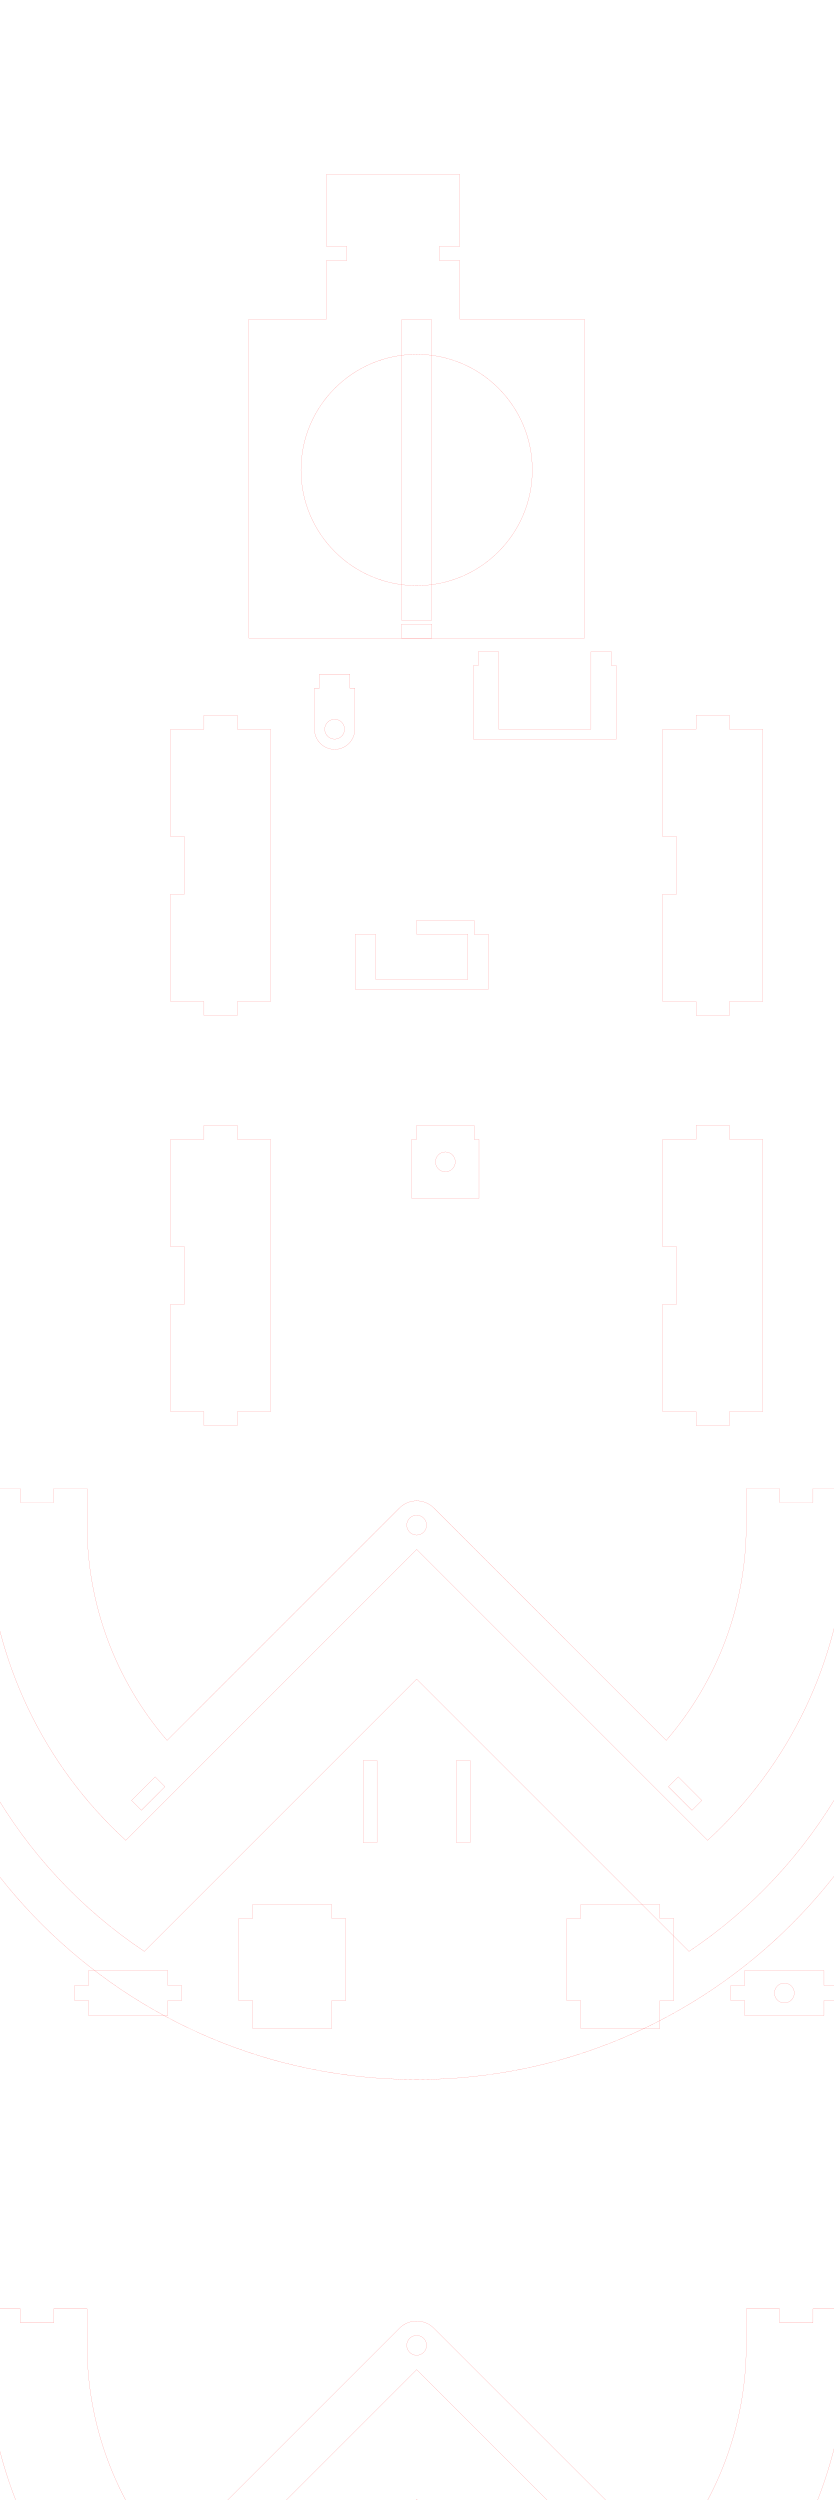
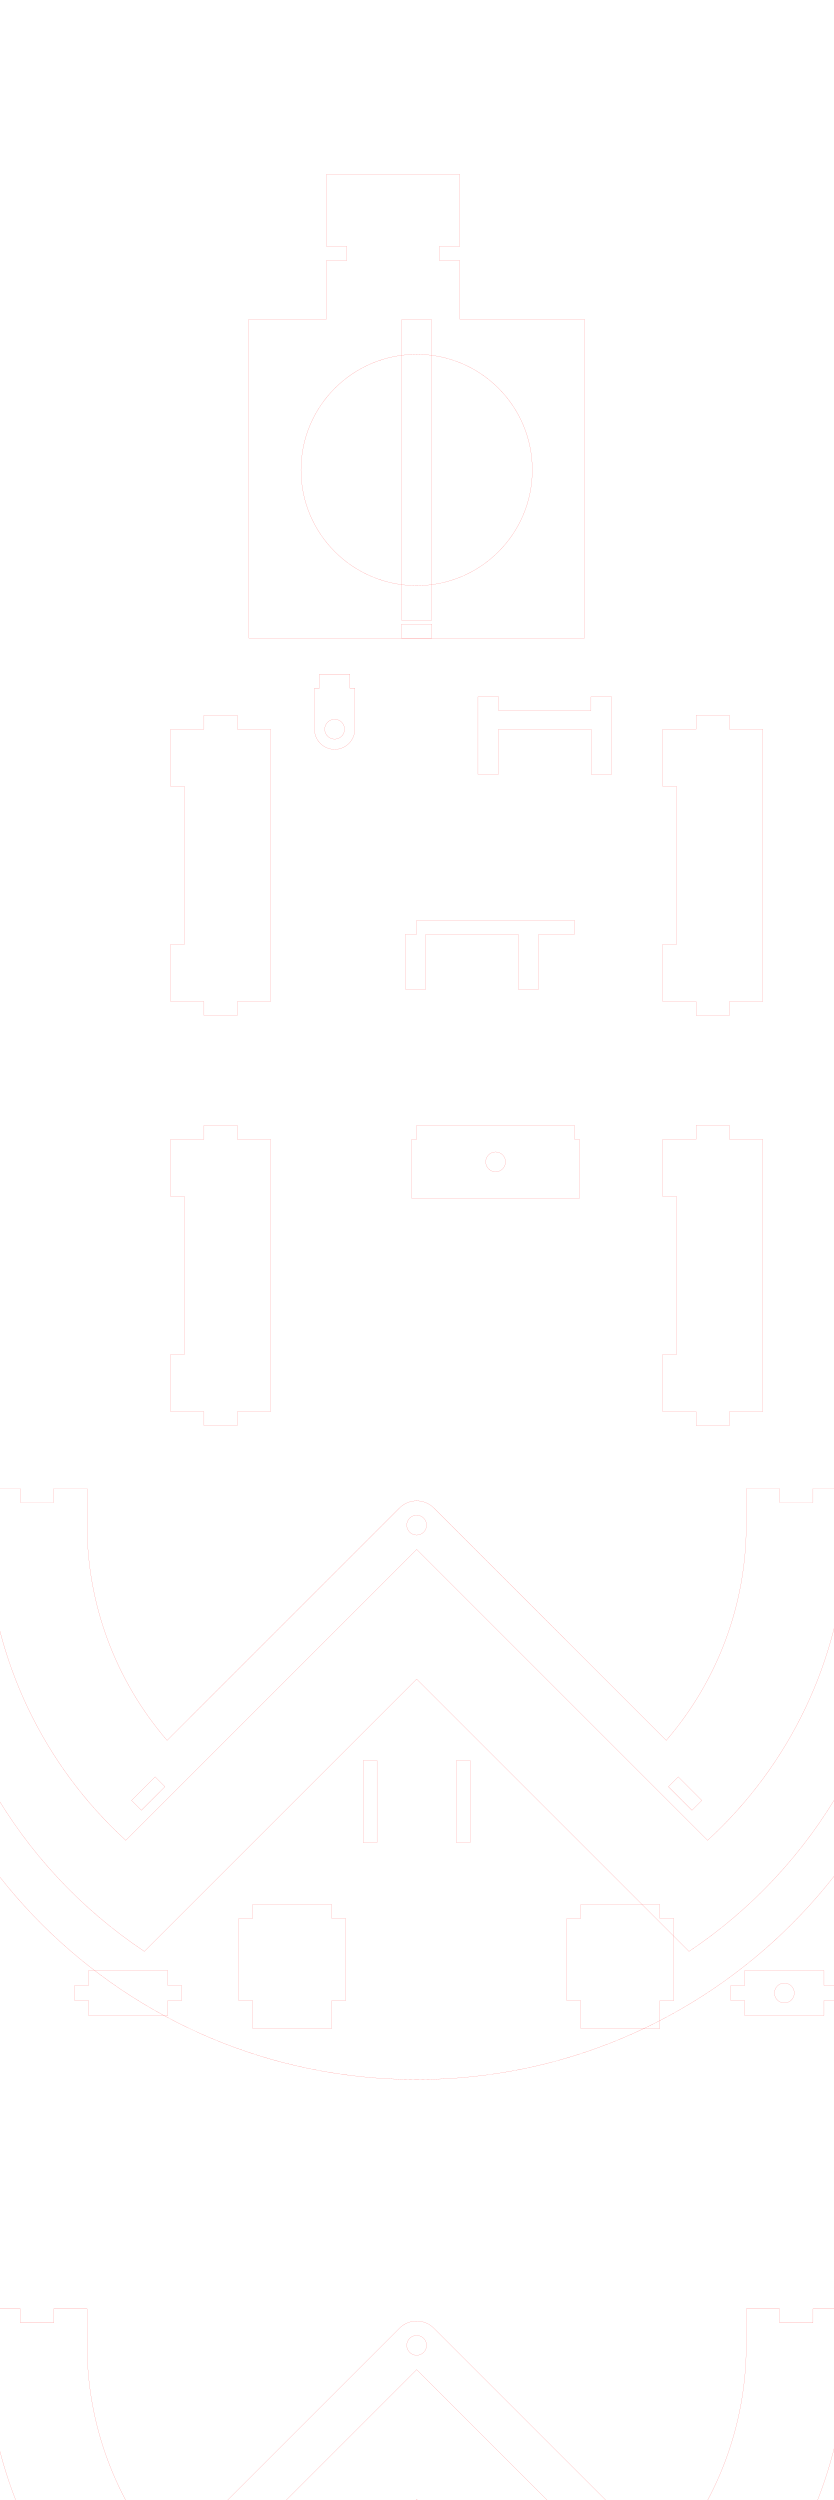
<svg xmlns="http://www.w3.org/2000/svg" width="8.000in" height="24.000in" version="1.1" viewBox="0 0 203.199 609.599">
  <path stroke="red" fill="transparent" fill-opacity="0.0" stroke-width="0.025" d="M60.694,77.810 L60.694,155.620 L142.504,155.620 L142.504,77.810 L112.099,77.810 L112.099,63.499 L107.099,63.499 L107.099,60.099 L112.099,60.099 L112.099,42.499 L79.599,42.499 L79.599,60.099 L84.599,60.099 L84.599,63.499 L79.599,63.499 L79.599,77.810 Z" />
  <rect stroke="red" fill="transparent" fill-opacity="0.0" stroke-width="0.025" x="97.879" y="77.999" width="7.439" height="73.200" />
  <circle stroke="red" fill="transparent" fill-opacity="0.0" stroke-width="0.025" cx="101.599" cy="114.599" r="28.199" />
  <rect stroke="red" fill="transparent" fill-opacity="0.0" stroke-width="0.025" x="97.879" y="152.199" width="7.439" height="3.399" />
  <circle stroke="red" fill="transparent" fill-opacity="0.0" stroke-width="0.025" cx="81.599" cy="177.810" r="2.419" />
  <path stroke="red" fill="transparent" fill-opacity="0.0" stroke-width="0.025" d="M76.679,167.810 L76.679,177.810 A4.919,4.919,0,0,0,86.519,177.810 L86.519,167.810 L85.319,167.810 L85.319,164.409 L77.879,164.409 L77.879,167.810 L76.679,167.810 Z" />
-   <path stroke="red" fill="transparent" fill-opacity="0.0" stroke-width="0.025" d="M121.599,177.810 L144.099,177.810 L144.099,158.909 L149.099,158.909 L149.099,162.310 L150.299,162.310 L150.299,180.210 L115.399,180.210 L115.399,162.310 L116.599,162.310 L116.599,158.909 L121.599,158.909 Z" />
+   <path stroke="red" fill="transparent" fill-opacity="0.0" stroke-width="0.025" d="M121.549,177.810 L144.150,177.810 L144.150,188.810 L149.150,188.810 L149.150,169.909 L144.099,169.909 L144.099,173.310 L121.599,173.310 L121.599,169.909 L116.549,169.909 L116.549,188.810 L121.549,188.810 Z" />
  <path stroke="red" fill="transparent" fill-opacity="0.0" stroke-width="0.025" d="M101.599,377.810 L30.663,448.746 A104.766,104.766,0,0,1,-3.166,377.810 L-3.166,362.990 L4.966,362.990 L4.966,366.389 L13.100,366.389 L13.100,362.990 L21.233,362.990 L21.233,371.889 A80.366,80.366,0,0,0,40.740,424.377 L97.413,367.703 A5.919,5.919,0,0,1,105.786,367.703 L162.459,424.377 A80.366,80.366,0,0,0,181.966,371.889 L181.966,362.990 L190.099,362.990 L190.099,366.389 L198.233,366.389 L198.233,362.990 L206.366,362.990 L206.366,377.810 A104.766,104.766,0,0,1,172.536,448.746 Z" />
  <circle stroke="red" fill="transparent" fill-opacity="0.0" stroke-width="0.025" cx="101.599" cy="371.889" r="2.419" />
  <path stroke="red" fill="transparent" fill-opacity="0.0" stroke-width="0.025" d="M168.727,441.422 L171.132,439.017 L165.380,433.266 L162.976,435.670 Z" />
  <path stroke="red" fill="transparent" fill-opacity="0.0" stroke-width="0.025" d="M34.472,441.422 L32.067,439.017 L37.819,433.266 L40.223,435.670 Z" />
-   <path stroke="red" fill="transparent" fill-opacity="0.0" stroke-width="0.025" d="M41.599,177.810 L41.599,204.009 L44.999,204.009 L44.999,218.009 L41.599,218.009 L41.599,244.210 L49.733,244.210 L49.733,247.610 L57.866,247.610 L57.866,244.210 L66.000,244.210 L66.000,177.810 L57.866,177.810 L57.866,174.409 L49.733,174.409 L49.733,177.810 Z" />
-   <path stroke="red" fill="transparent" fill-opacity="0.0" stroke-width="0.025" d="M161.599,177.810 L161.599,204.009 L165.000,204.009 L165.000,218.009 L161.599,218.009 L161.599,244.210 L169.733,244.210 L169.733,247.610 L177.866,247.610 L177.866,244.210 L186.000,244.210 L186.000,177.810 L177.866,177.810 L177.866,174.409 L169.733,174.409 L169.733,177.810 Z" />
-   <path stroke="red" fill="transparent" fill-opacity="0.0" stroke-width="0.025" d="M41.599,277.810 L41.599,304.009 L44.999,304.009 L44.999,318.009 L41.599,318.009 L41.599,344.209 L49.733,344.209 L49.733,347.609 L57.866,347.609 L57.866,344.209 L66.000,344.209 L66.000,277.810 L57.866,277.810 L57.866,274.410 L49.733,274.410 L49.733,277.810 Z" />
-   <path stroke="red" fill="transparent" fill-opacity="0.0" stroke-width="0.025" d="M161.599,277.810 L161.599,304.009 L165.000,304.009 L165.000,318.009 L161.599,318.009 L161.599,344.209 L169.733,344.209 L169.733,347.609 L177.866,347.609 L177.866,344.209 L186.000,344.209 L186.000,277.810 L177.866,277.810 L177.866,274.410 L169.733,274.410 L169.733,277.810 Z" />
-   <path stroke="red" fill="transparent" fill-opacity="0.0" stroke-width="0.025" d="M101.599,227.810 L101.599,224.409 L115.599,224.409 L115.599,227.810 L119.099,227.810 L119.099,241.210 L86.599,241.210 L86.599,227.810 L91.599,227.810 L91.599,238.810 L114.099,238.810 L114.099,227.810 Z" />
-   <path stroke="red" fill="transparent" fill-opacity="0.0" stroke-width="0.025" d="M101.599,277.810 L101.599,274.410 L115.599,274.410 L115.599,277.810 L116.799,277.810 L116.799,292.209 L100.399,292.209 L100.399,277.810 Z" />
-   <circle stroke="red" fill="transparent" fill-opacity="0.0" stroke-width="0.025" cx="108.599" cy="283.310" r="2.419" />
+   <path stroke="red" fill="transparent" fill-opacity="0.0" stroke-width="0.025" d="M41.599,177.810 L41.599,191.759 L44.999,191.759 L44.999,230.259 L41.599,230.259 L41.599,244.210 L49.733,244.210 L49.733,247.610 L57.866,247.610 L57.866,244.210 L66.000,244.210 L66.000,177.810 L57.866,177.810 L57.866,174.409 L49.733,174.409 L49.733,177.810 Z" />
+   <path stroke="red" fill="transparent" fill-opacity="0.0" stroke-width="0.025" d="M161.599,177.810 L161.599,191.759 L165.000,191.759 L165.000,230.259 L161.599,230.259 L161.599,244.210 L169.733,244.210 L169.733,247.610 L177.866,247.610 L177.866,244.210 L186.000,244.210 L186.000,177.810 L177.866,177.810 L177.866,174.409 L169.733,174.409 L169.733,177.810 Z" />
+   <path stroke="red" fill="transparent" fill-opacity="0.0" stroke-width="0.025" d="M41.599,277.810 L41.599,291.759 L44.999,291.759 L44.999,330.259 L41.599,330.259 L41.599,344.209 L49.733,344.209 L49.733,347.609 L57.866,347.609 L57.866,344.209 L66.000,344.209 L66.000,277.810 L57.866,277.810 L57.866,274.410 L49.733,274.410 L49.733,277.810 Z" />
+   <path stroke="red" fill="transparent" fill-opacity="0.0" stroke-width="0.025" d="M161.599,277.810 L161.599,291.759 L165.000,291.759 L165.000,330.259 L161.599,330.259 L161.599,344.209 L169.733,344.209 L169.733,347.609 L177.866,347.609 L177.866,344.209 L186.000,344.209 L186.000,277.810 L177.866,277.810 L177.866,274.410 L169.733,274.410 L169.733,277.810 Z" />
+   <path stroke="red" fill="transparent" fill-opacity="0.0" stroke-width="0.025" d="M101.599,227.810 L101.599,224.409 L140.099,224.409 L140.099,227.810 L131.349,227.810 L131.349,241.210 L126.349 ,241.210 L126.349 ,227.810 L103.849 ,227.810 L103.849 ,241.210 L98.849 ,241.210 L98.849 ,227.810 Z" />
+   <path stroke="red" fill="transparent" fill-opacity="0.0" stroke-width="0.025" d="M101.599,277.810 L101.599,274.410 L140.099,274.410 L140.099,277.810 L141.299,277.810 L141.299,292.209 L100.399,292.209 L100.399,277.810 Z" />
+   <circle stroke="red" fill="transparent" fill-opacity="0.0" stroke-width="0.025" cx="120.849" cy="283.310" r="2.419" />
  <path stroke="red" fill="transparent" fill-opacity="0.0" stroke-width="0.025" d="M101.599,409.430 L168.001,475.831 A119.266,119.266,0,0,0,220.739,383.310 L220.866,383.310 L220.866,379.643 L224.266,379.643 L224.266,375.976 L220.866,375.976 L220.866,372.310 L230.866,372.310 L230.866,377.810 A129.266,129.266,1,0,1,-27.666,377.810 L-27.666,372.310 L-17.666,372.310 L-17.666,375.976 L-21.066,375.976 L-21.066,379.643 L-17.666,379.643 L-17.666,383.310 A119.266,119.266,0,0,0,35.198,475.831 Z" />
  <rect stroke="red" fill="transparent" fill-opacity="0.0" stroke-width="0.025" x="111.259" y="429.290" width="3.399" height="20.000" />
  <rect stroke="red" fill="transparent" fill-opacity="0.0" stroke-width="0.025" x="88.539" y="429.290" width="3.399" height="20.000" />
  <path stroke="red" fill="transparent" fill-opacity="0.0" stroke-width="0.025" d="M61.599,487.810 L61.599,494.610 L80.919,494.610 L80.919,487.810 L84.319,487.810 L84.319,467.810 L80.919,467.810 L80.919,464.410 L61.599,464.410 L61.599,467.810 L58.199,467.810 L58.199,487.810 Z" />
  <path stroke="red" fill="transparent" fill-opacity="0.0" stroke-width="0.025" d="M141.599,487.810 L141.599,494.610 L160.919,494.610 L160.919,487.810 L164.319,487.810 L164.319,467.810 L160.919,467.810 L160.919,464.410 L141.599,464.410 L141.599,467.810 L138.199,467.810 L138.199,487.810 Z" />
  <path stroke="red" fill="transparent" fill-opacity="0.0" stroke-width="0.025" d="M21.599,487.810 L21.599,491.476 L40.919,491.476 L40.919,487.810 L44.319,487.810 L44.319,484.143 L40.919,484.143 L40.919,480.476 L21.599,480.476 L21.599,484.143 L18.199,484.143 L18.199,487.810 Z" />
  <path stroke="red" fill="transparent" fill-opacity="0.0" stroke-width="0.025" d="M181.599,487.810 L181.599,491.476 L200.919,491.476 L200.919,487.810 L204.319,487.810 L204.319,484.143 L200.919,484.143 L200.919,480.476 L181.599,480.476 L181.599,484.143 L178.199,484.143 L178.199,487.810 Z" />
  <circle stroke="red" fill="transparent" fill-opacity="0.0" stroke-width="0.025" cx="191.259" cy="485.976" r="2.419" />
  <path stroke="red" fill="transparent" fill-opacity="0.0" stroke-width="0.025" d="M101.599,577.809 L30.663,648.746 A104.766,104.766,0,0,1,-3.166,577.809 L-3.166,562.990 L4.966,562.990 L4.966,566.389 L13.100,566.389 L13.100,562.990 L21.233,562.990 L21.233,571.889 A80.366,80.366,0,0,0,40.740,624.377 L97.413,567.703 A5.919,5.919,0,0,1,105.786,567.703 L162.459,624.377 A80.366,80.366,0,0,0,181.966,571.889 L181.966,562.990 L190.099,562.990 L190.099,566.389 L198.233,566.389 L198.233,562.990 L206.366,562.990 L206.366,577.809 A104.766,104.766,0,0,1,172.536,648.746 Z" />
  <circle stroke="red" fill="transparent" fill-opacity="0.0" stroke-width="0.025" cx="101.599" cy="571.889" r="2.419" />
  <path stroke="red" fill="transparent" fill-opacity="0.0" stroke-width="0.025" d="M168.727,641.422 L171.132,639.017 L165.380,633.266 L162.976,635.670 Z" />
  <path stroke="red" fill="transparent" fill-opacity="0.0" stroke-width="0.025" d="M34.472,641.422 L32.067,639.017 L37.819,633.266 L40.223,635.670 Z" />
  <path stroke="red" fill="transparent" fill-opacity="0.0" stroke-width="0.025" d="M101.599,609.429 L168.001,675.831 A119.266,119.266,0,0,0,220.739,583.309 L220.866,583.309 L220.866,579.643 L224.266,579.643 L224.266,575.976 L220.866,575.976 L220.866,572.309 L230.866,572.309 L230.866,577.809 A129.266,129.266,1,0,1,-27.666,577.809 L-27.666,572.309 L-17.666,572.309 L-17.666,575.976 L-21.066,575.976 L-21.066,579.643 L-17.666,579.643 L-17.666,583.309 A119.266,119.266,0,0,0,35.198,675.831 Z" />
  <rect stroke="red" fill="transparent" fill-opacity="0.0" stroke-width="0.025" x="111.259" y="629.289" width="3.399" height="20.000" />
  <rect stroke="red" fill="transparent" fill-opacity="0.0" stroke-width="0.025" x="88.539" y="629.289" width="3.399" height="20.000" />
</svg>
